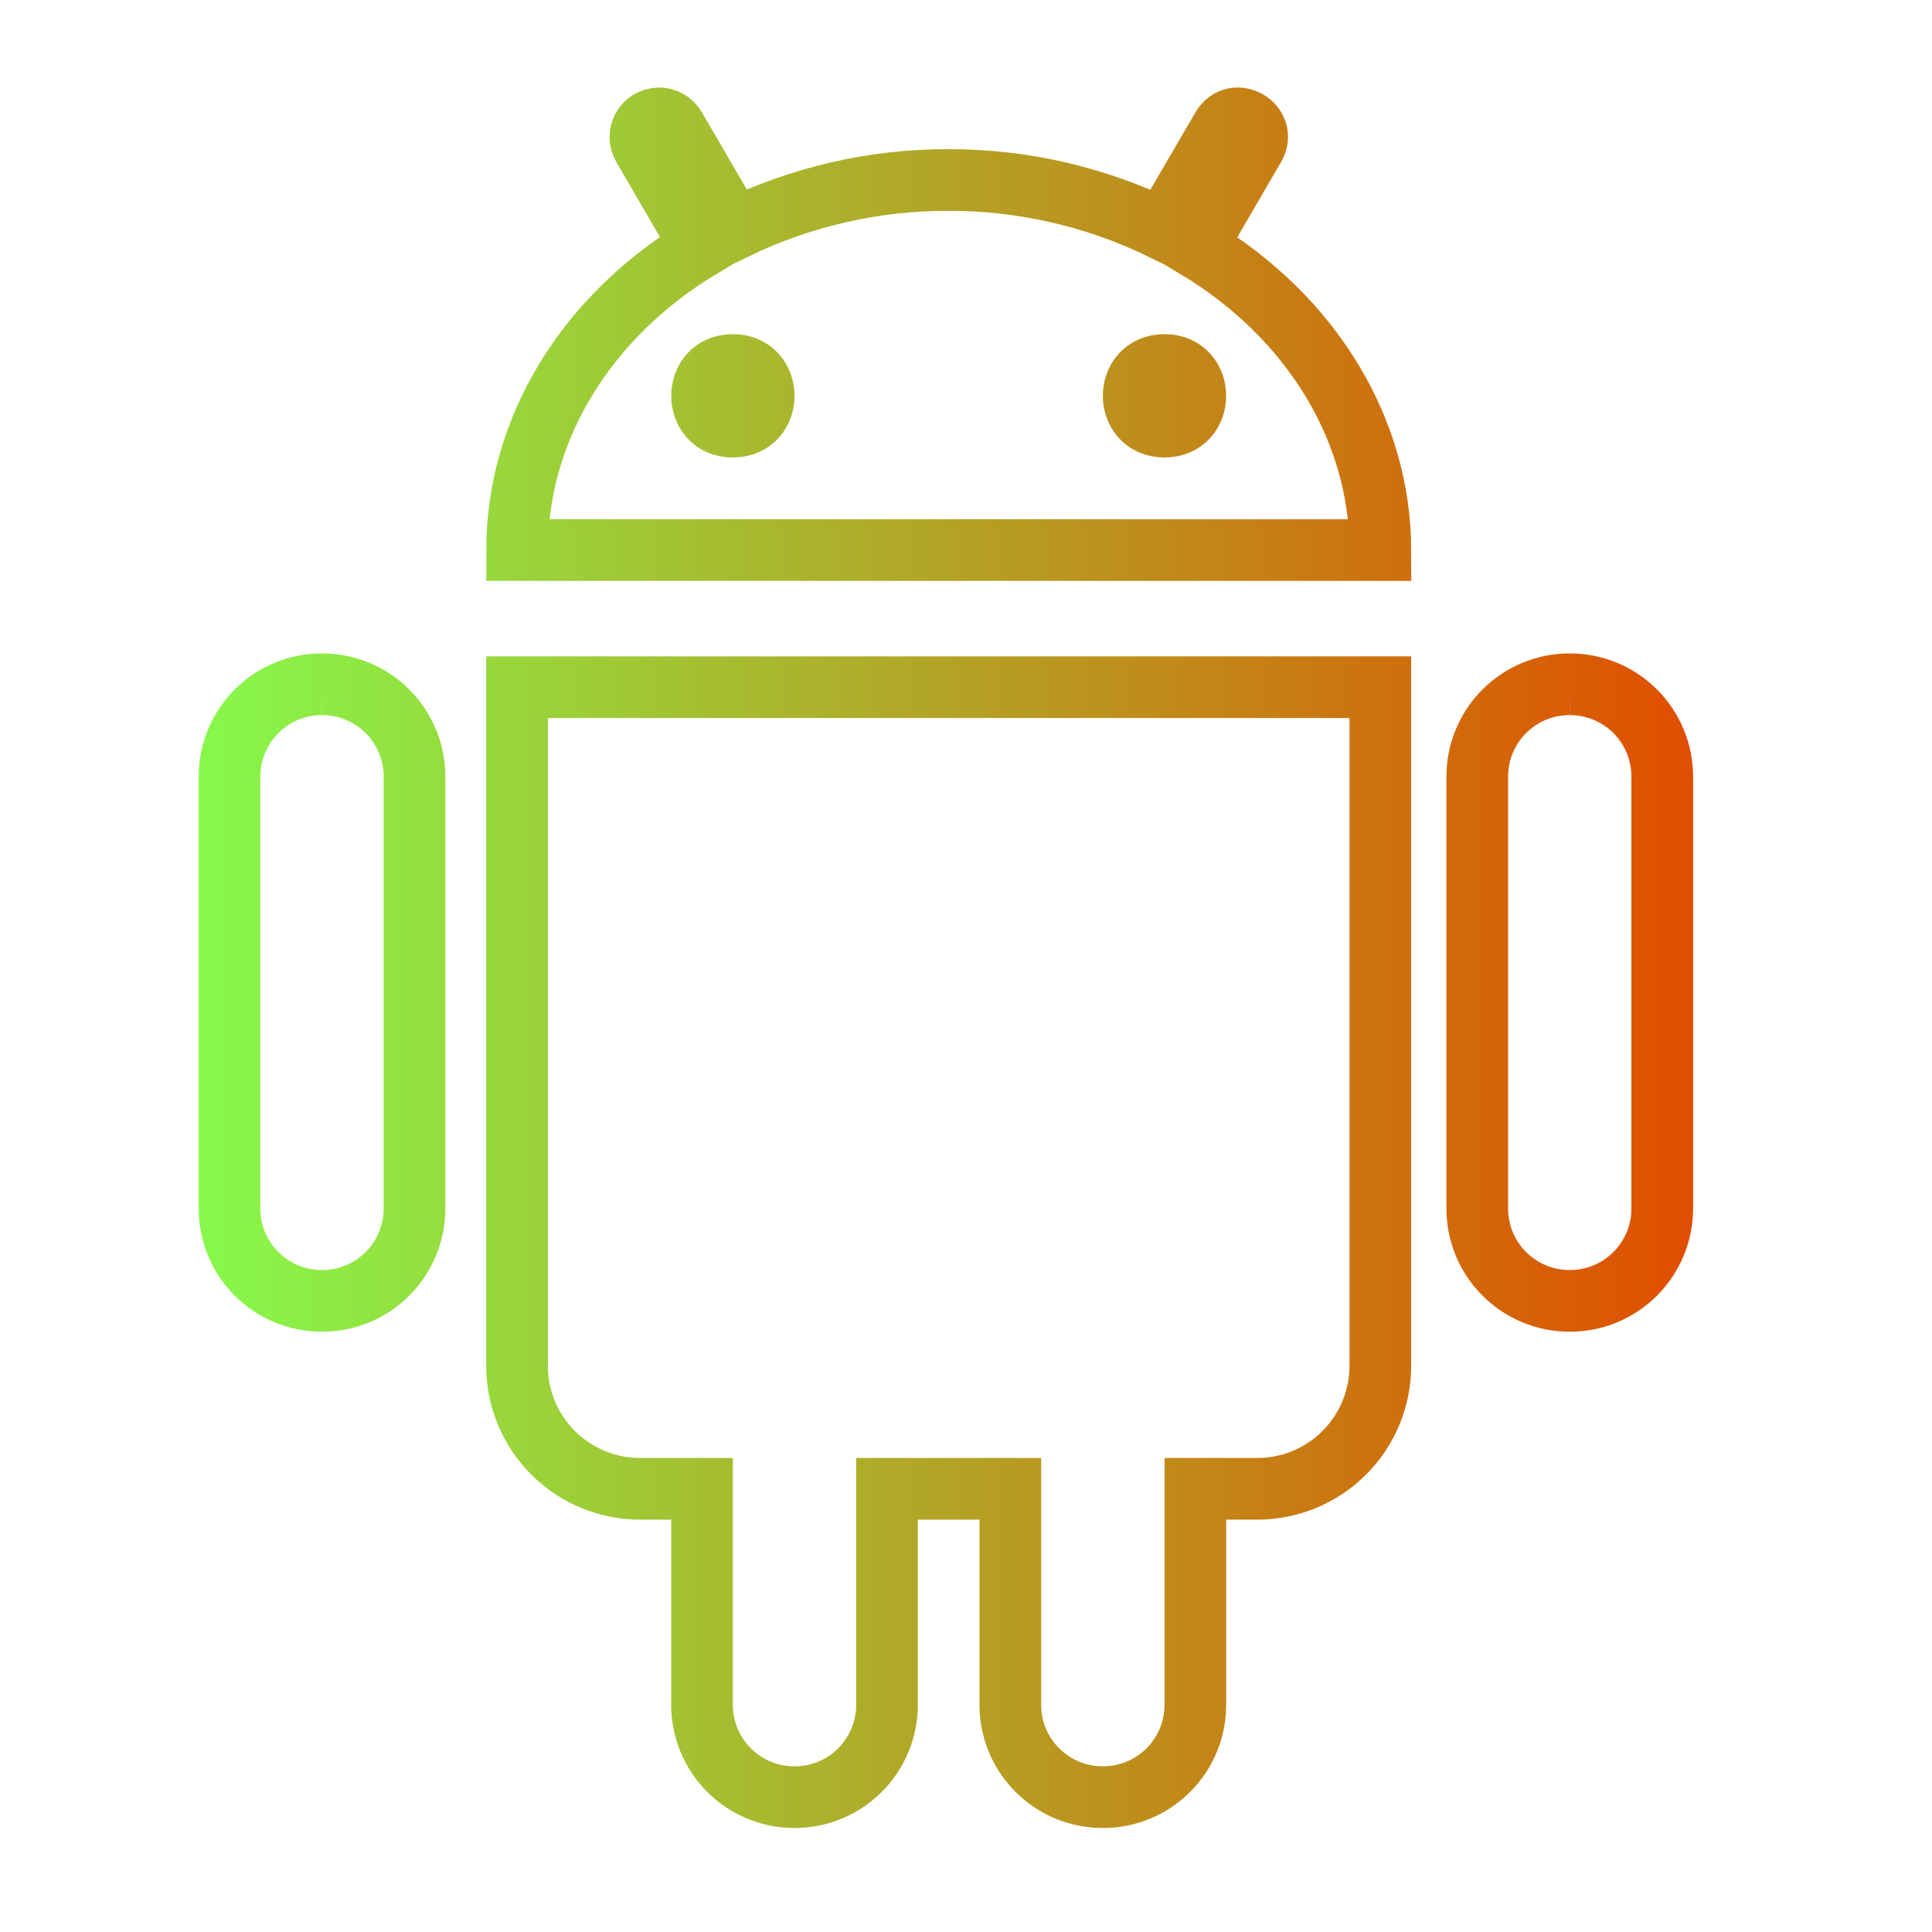
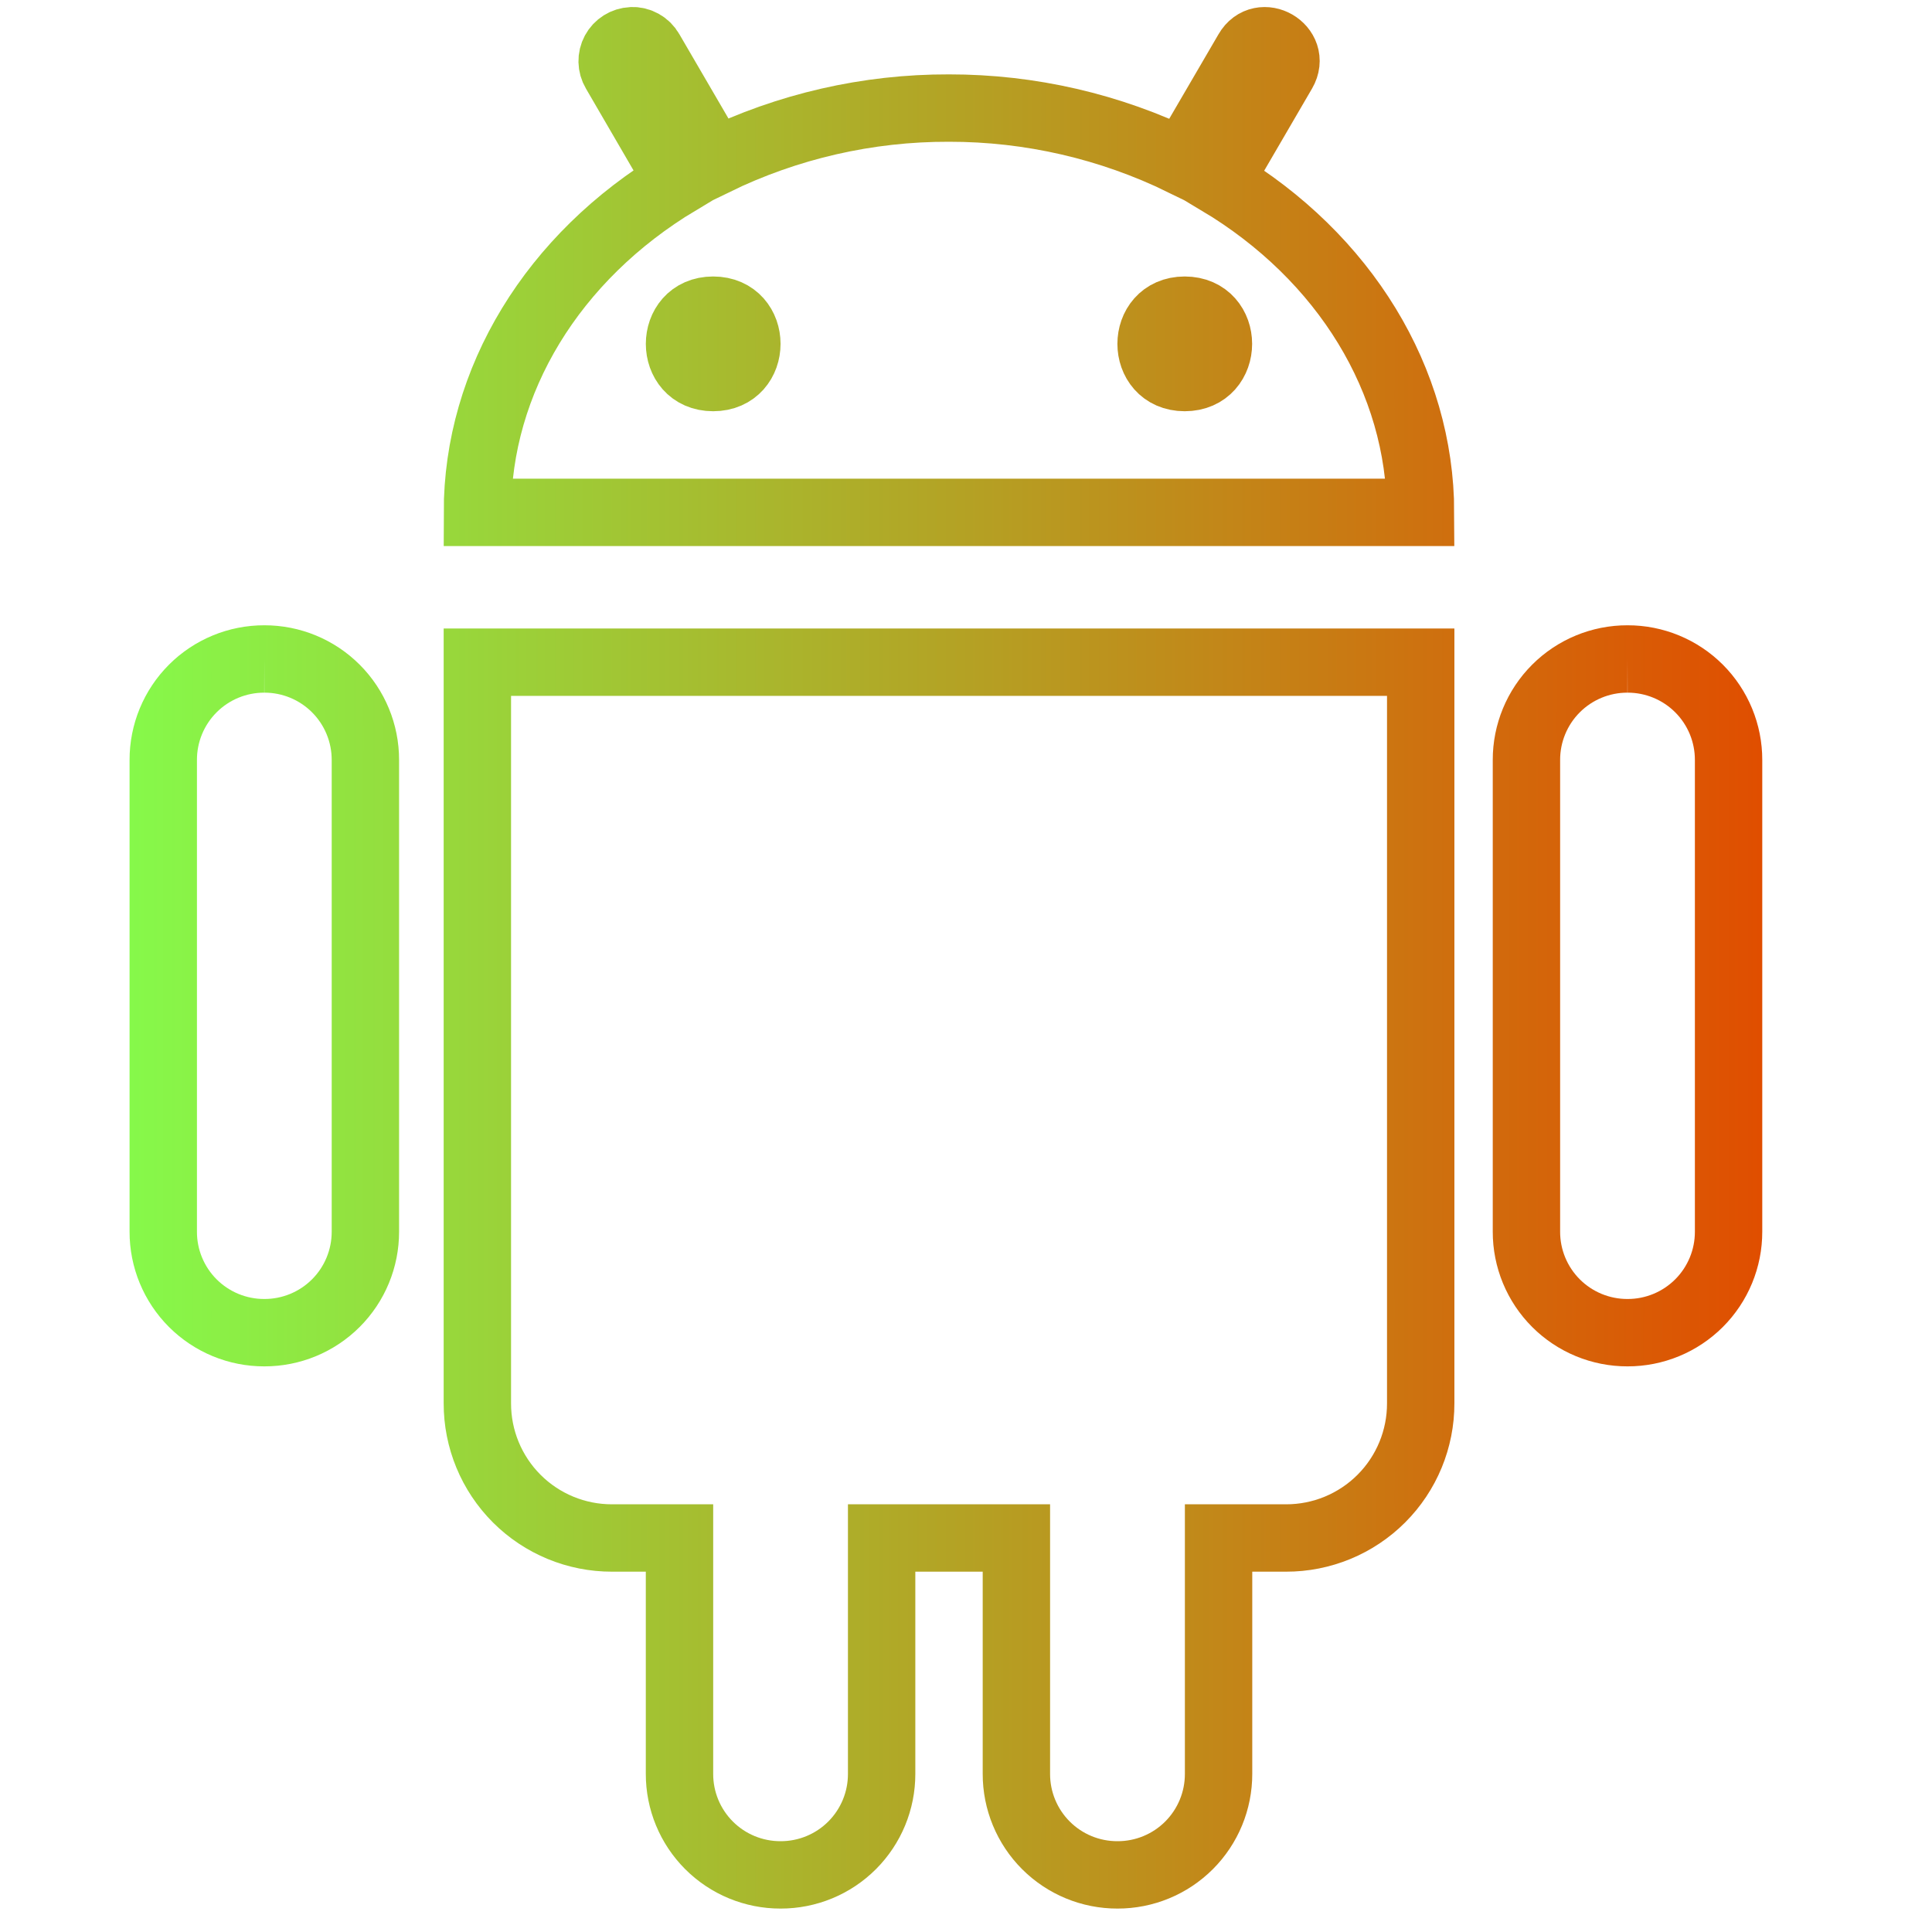
<svg xmlns="http://www.w3.org/2000/svg" version="1.1" viewBox="0 0 48 48">
-   <linearGradient id="a" x1="4.936" x2="42.064" y1="23.794" y2="23.794" gradientUnits="userSpaceOnUse">
+   <linearGradient id="a" x1="4.936" x2="42.064" y1="23.794" y2="23.794" gradientTransform="matrix(1.0925 0 0 1.0925 -2.174 -2.2013)" gradientUnits="userSpaceOnUse">
    <stop stop-color="#86f94a" offset="0" />
    <stop stop-color="#e04e00" offset="1" />
  </linearGradient>
-   <path d="m16.353 2.942a.463.463 0 0 0 -.377.7l1.451 2.495c-2.87 1.72-4.58 4.53-4.58 7.529h21.448c-.006-2.998-1.718-5.807-4.587-7.522l1.457-2.502c.31-.536-.494-1-.803-.464l-1.47 2.521a12.088 12.088 0 0 0 -5.323-1.227 12.079 12.079 0 0 0 -5.327 1.221l-1.466-2.517a.463.463 0 0 0 -.424-.236m1.855 6.128c1.022 0 1.022 1.532 0 1.532-1.02 0-1.02-1.532 0-1.532m10.724 0c1.022 0 1.022 1.532 0 1.532-1.02 0-1.02-1.532 0-1.532m-16.086 8.005v16.852a3.057 3.057 0 0 0 3.064 3.064h1.532v5.363a2.293 2.293 0 0 0 2.298 2.298 2.293 2.293 0 0 0 2.298-2.298v-5.363h3.064v5.363a2.293 2.293 0 0 0 2.299 2.298 2.293 2.293 0 0 0 2.298-2.298v-5.363h1.532a3.057 3.057 0 0 0 3.064-3.064v-16.852zm-4.845-.073a2.293 2.293 0 0 0 -2.298 2.298v10.724a2.293 2.293 0 0 0 2.298 2.298 2.293 2.293 0 0 0 2.298-2.298v-10.724a2.293 2.293 0 0 0 -2.298-2.298m31 0a2.293 2.293 0 0 0 -2.298 2.298v10.724a2.293 2.293 0 0 0 2.298 2.298 2.293 2.293 0 0 0 2.298-2.298v-10.724a2.293 2.293 0 0 0 -2.298-2.298" fill="none" stroke="url(#a)" stroke-width="1.532" />
+   <path d="m15.692 1.013a0.506 0.506 0 0 0-0.412 0.765l1.585 2.726c-3.135 1.879-5.004 4.949-5.004 8.226h23.432c-0.007-3.275-1.877-6.344-5.011-8.218l1.592-2.733c0.339-0.586-0.54-1.093-0.877-0.507l-1.606 2.754a13.206 13.206 0 0 0-5.815-1.341 13.196 13.196 0 0 0-5.82 1.334l-1.602-2.75a0.506 0.506 0 0 0-0.463-0.258m2.027 6.695c1.117 0 1.117 1.674 0 1.674-1.114 0-1.114-1.674 0-1.674m11.716 0c1.117 0 1.117 1.674 0 1.674-1.114 0-1.114-1.674 0-1.674m-17.574 8.746v18.411a3.34 3.34 0 0 0 3.348 3.348h1.674v5.859a2.505 2.505 0 0 0 2.511 2.511 2.505 2.505 0 0 0 2.511-2.511v-5.859h3.348v5.859a2.505 2.505 0 0 0 2.512 2.511 2.505 2.505 0 0 0 2.511-2.511v-5.859h1.674a3.34 3.34 0 0 0 3.348-3.348v-18.411zm-5.293-0.08a2.505 2.505 0 0 0-2.511 2.511v11.716a2.505 2.505 0 0 0 2.511 2.511 2.505 2.505 0 0 0 2.511-2.511v-11.716a2.505 2.505 0 0 0-2.511-2.511m33.868 0a2.505 2.505 0 0 0-2.511 2.511v11.716a2.505 2.505 0 0 0 2.511 2.511 2.505 2.505 0 0 0 2.511-2.511v-11.716a2.505 2.505 0 0 0-2.511-2.511" fill="none" stroke="url(#a)" stroke-width="1.674" />
</svg>
